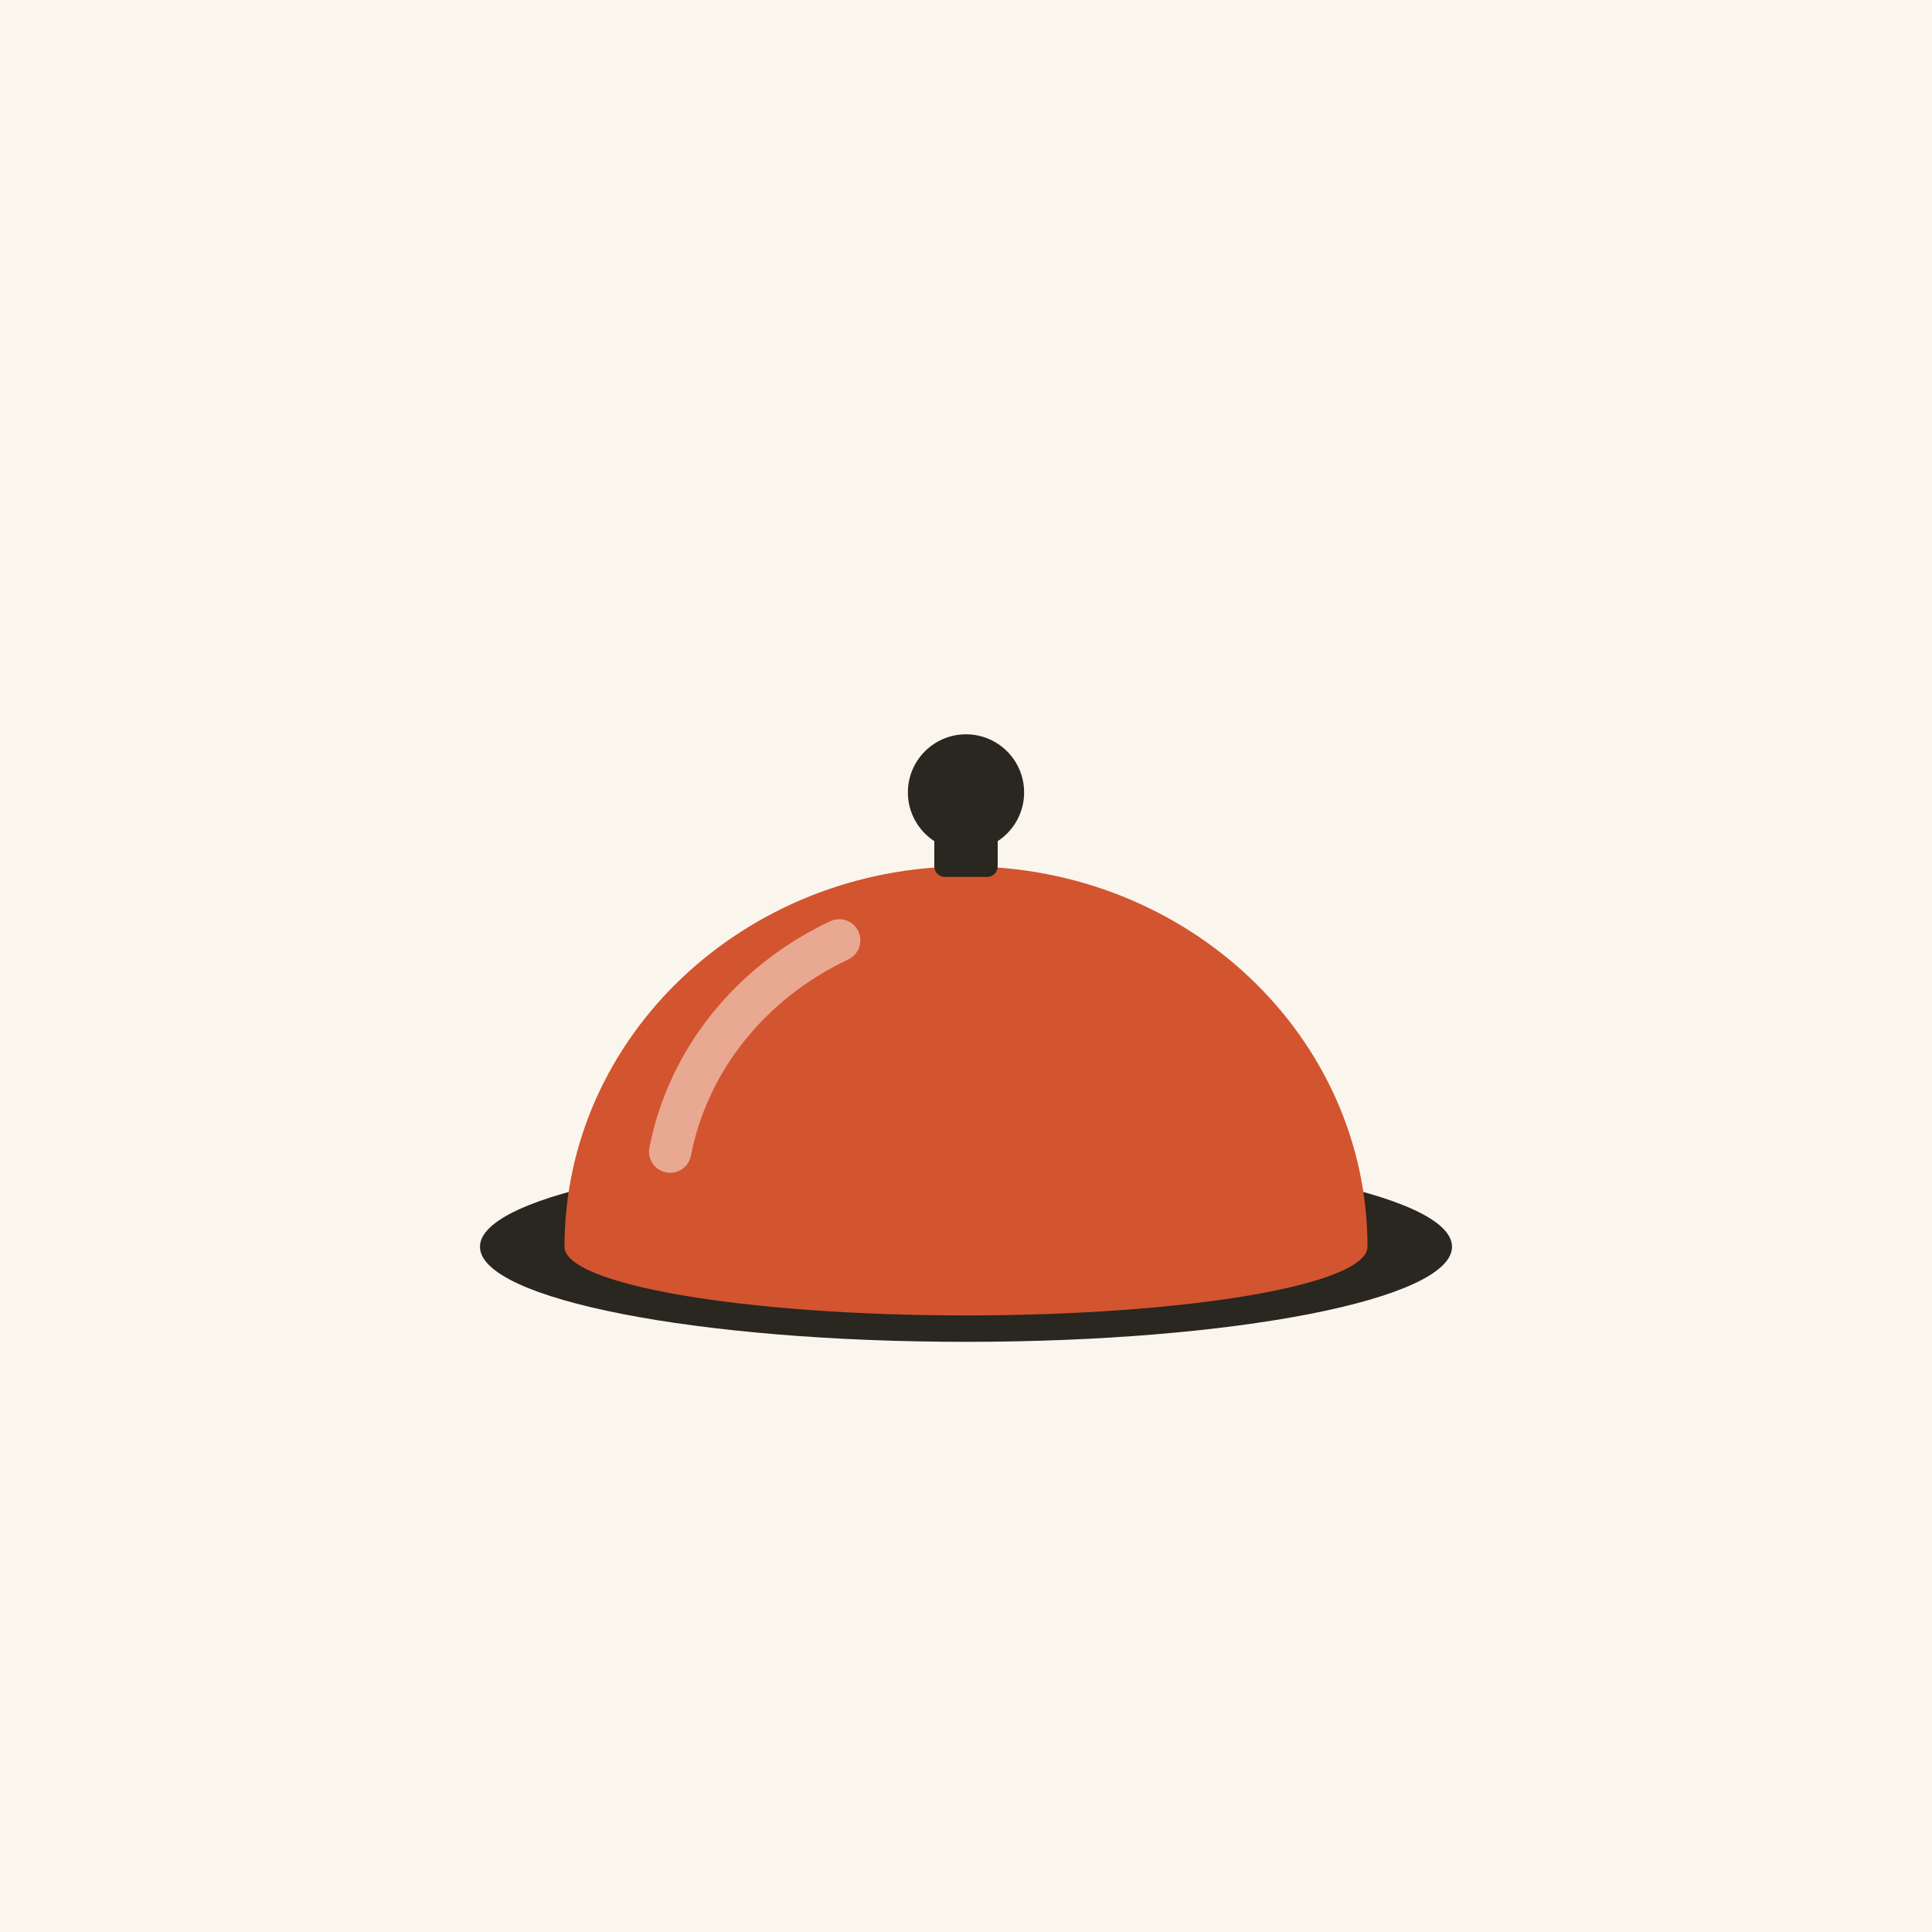
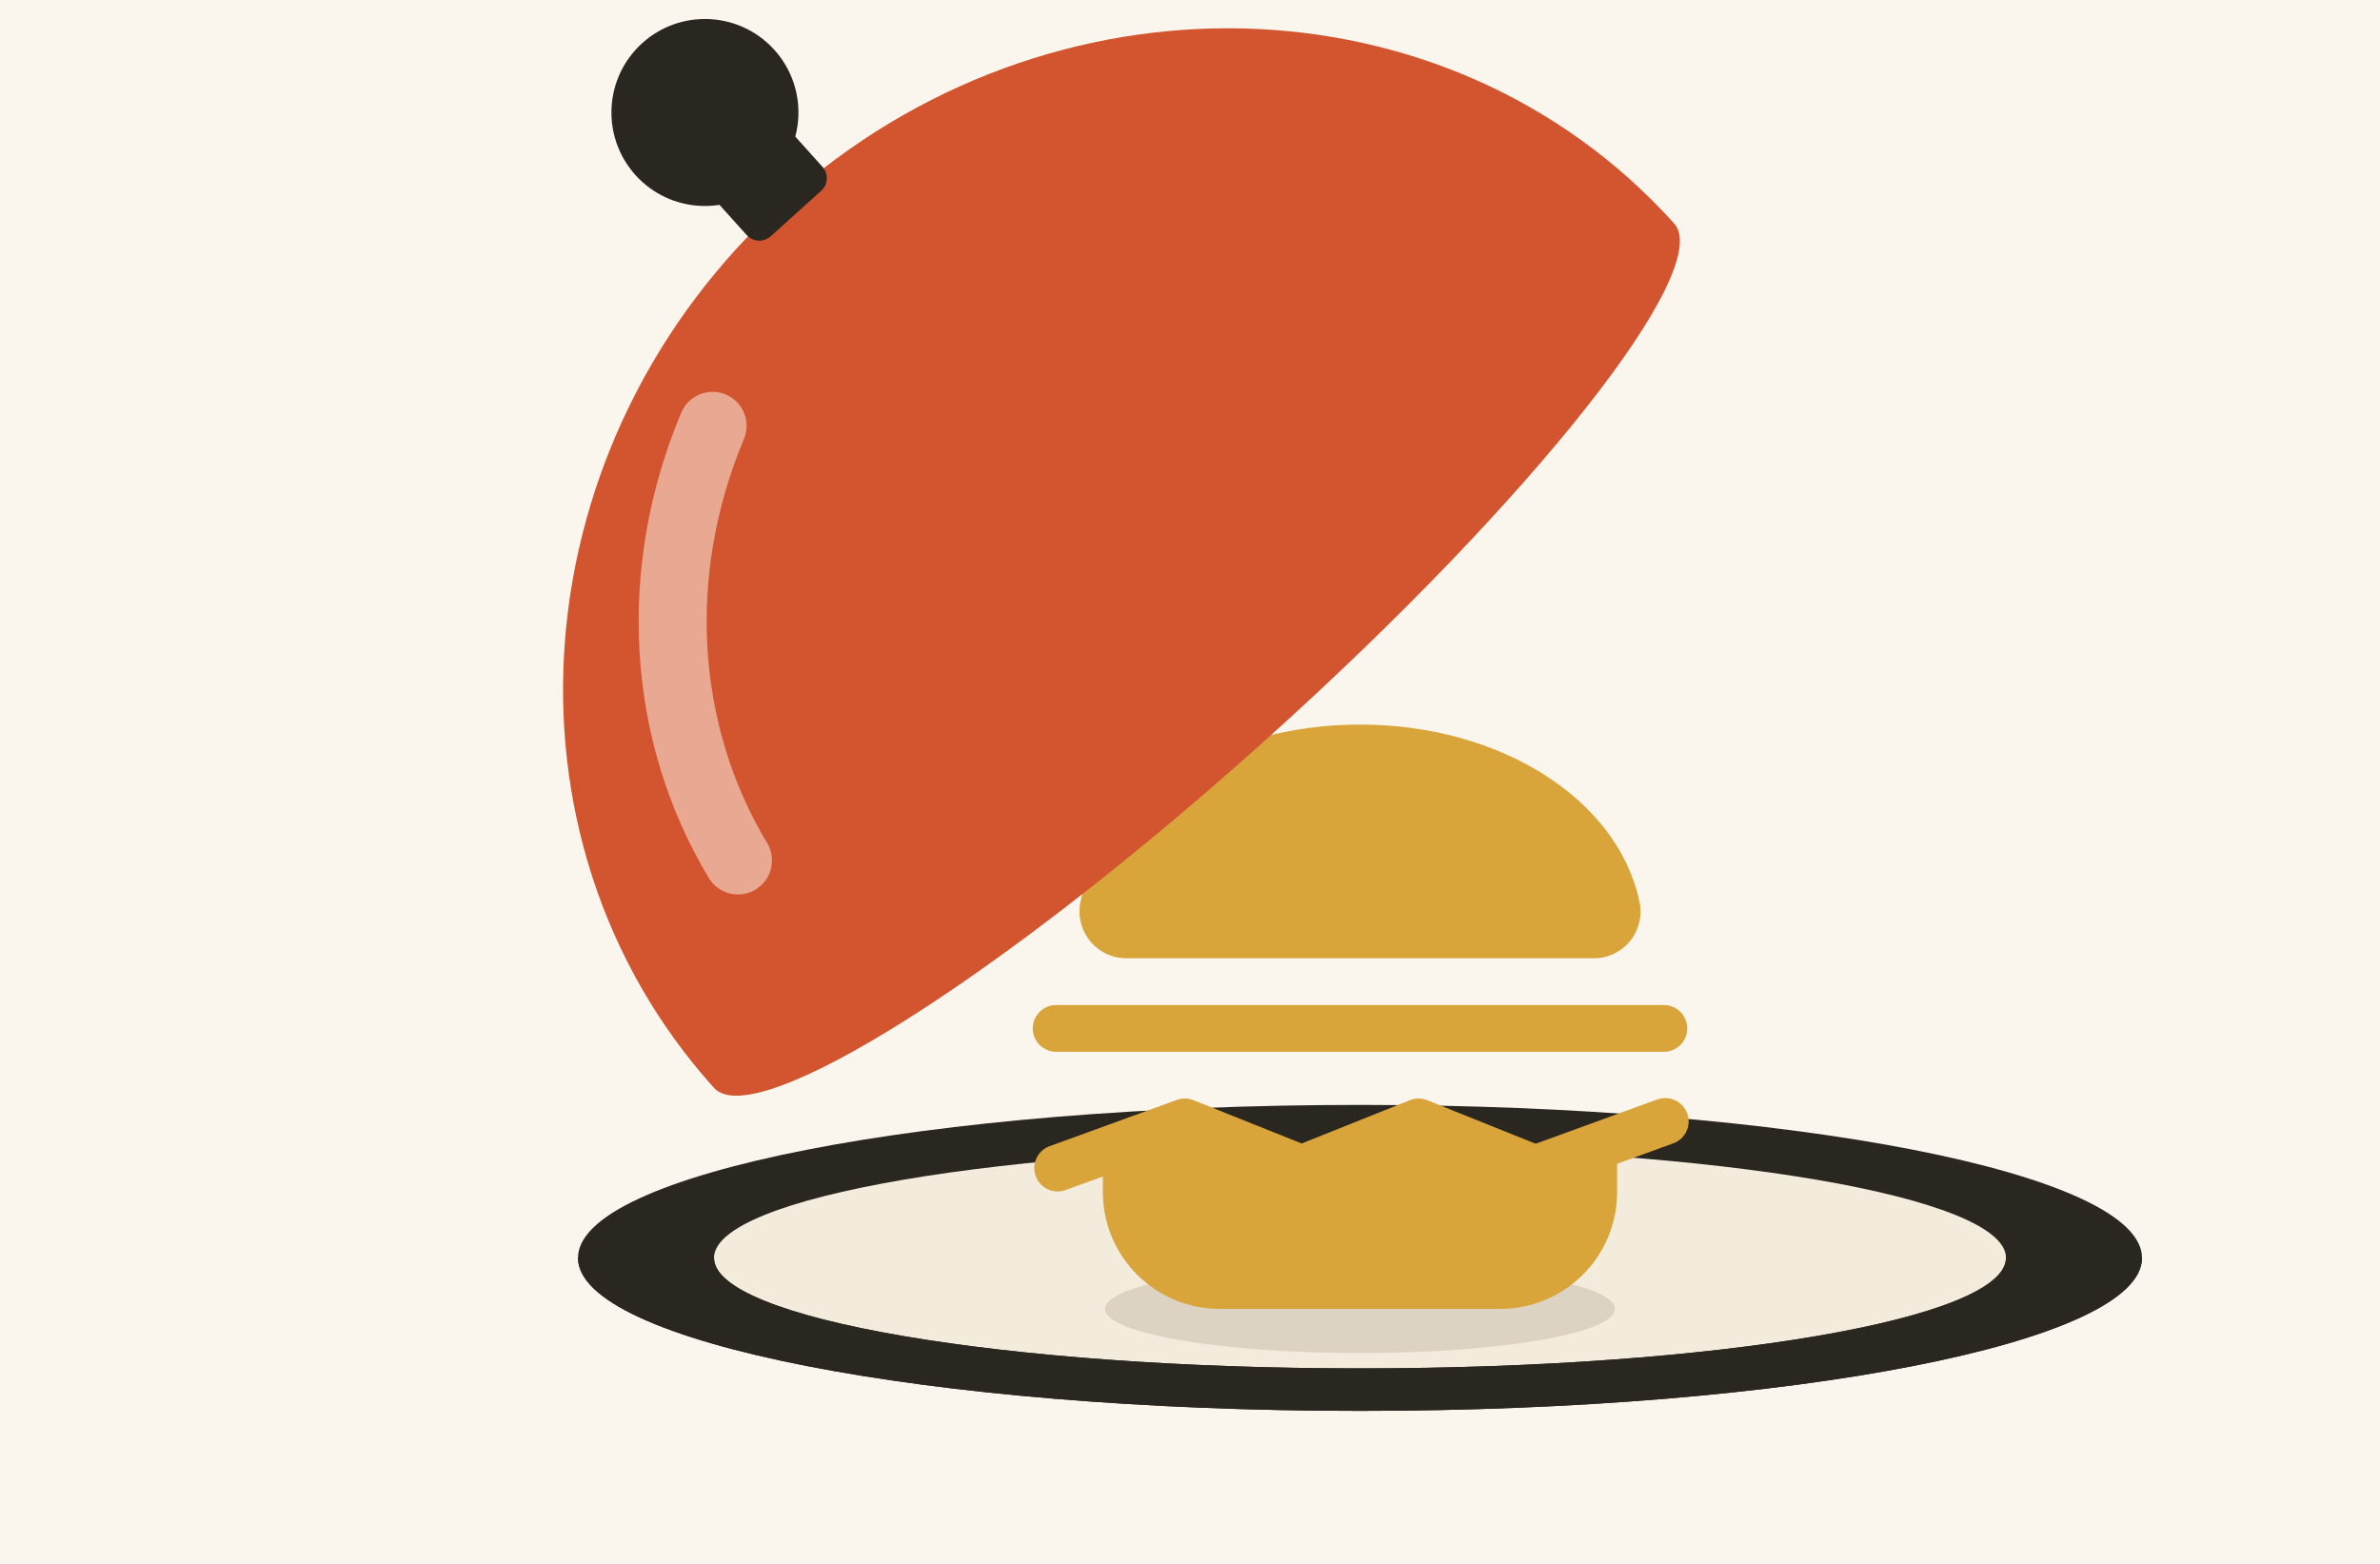
- <svg xmlns="http://www.w3.org/2000/svg" viewBox="0 0 512 512">
-   <rect width="512" height="512" fill="#faf6ee" />
-   <g transform="translate(256 280) scale(2.8) translate(-60 -56)">
-     <ellipse cx="60" cy="74" rx="46" ry="9" fill="#2a2620" />
+ <svg xmlns="http://www.w3.org/2000/svg" viewBox="-20 0 140 92">
+   <rect x="-20" width="140" height="92" fill="#faf6ee" />
+   <ellipse cx="60" cy="74" rx="46" ry="9" fill="#2a2620" />
+   <ellipse cx="60" cy="74" rx="38" ry="6.5" fill="#f3ecdd" />
+   <ellipse cx="60" cy="77" rx="15" ry="2.6" fill="#ddd3c2" />
+   <g transform="translate(38 38.5) scale(0.171875)" fill="#d9a43a">
+     <path d="M35.58,98.06a16,16,0,0,1-3.23-13.44C39.78,49.5,80,24,128,24s88.22,25.5,95.65,60.62A16,16,0,0,1,207.93,104H48.07A16,16,0,0,1,35.58,98.06Zm193.68,54.42-41.13,15L151,152.570a8,8,0,0,0-5.94,0l-37,14.81L71,152.57a8,8,0,0,0-5.7-.09l-44,16a8,8,0,0,0,5.47,15L40,178.69V184a40,40,0,0,0,40,40h96a40,40,0,0,0,40-40v-9.67l18.73-6.810a8,8,0,1,0-5.47-15ZM24,136H232a8,8,0,0,0,0-16H24a8,8,0,0,0,0,16Z" />
+   </g>
+   <path d="M14 74 A46 9 0 0 0 106 74 L98 74 A38 6.5 0 0 1 22 74 Z" fill="#2a2620" />
+   <g transform="translate(22 64) rotate(-42) translate(-22 -74)">
    <path d="M22 74 A38 36 0 0 1 98 74 A38 6.5 0 0 1 22 74 Z" fill="#d2552f" />
    <path d="M32 65 A30 28 0 0 1 48 45" fill="none" stroke="#fffcf6" stroke-opacity=".5" stroke-width="4" stroke-linecap="round" />
    <rect x="57" y="33" width="6" height="6" rx="1" fill="#2a2620" />
    <circle cx="60" cy="31" r="5.5" fill="#2a2620" />
  </g>
</svg>
